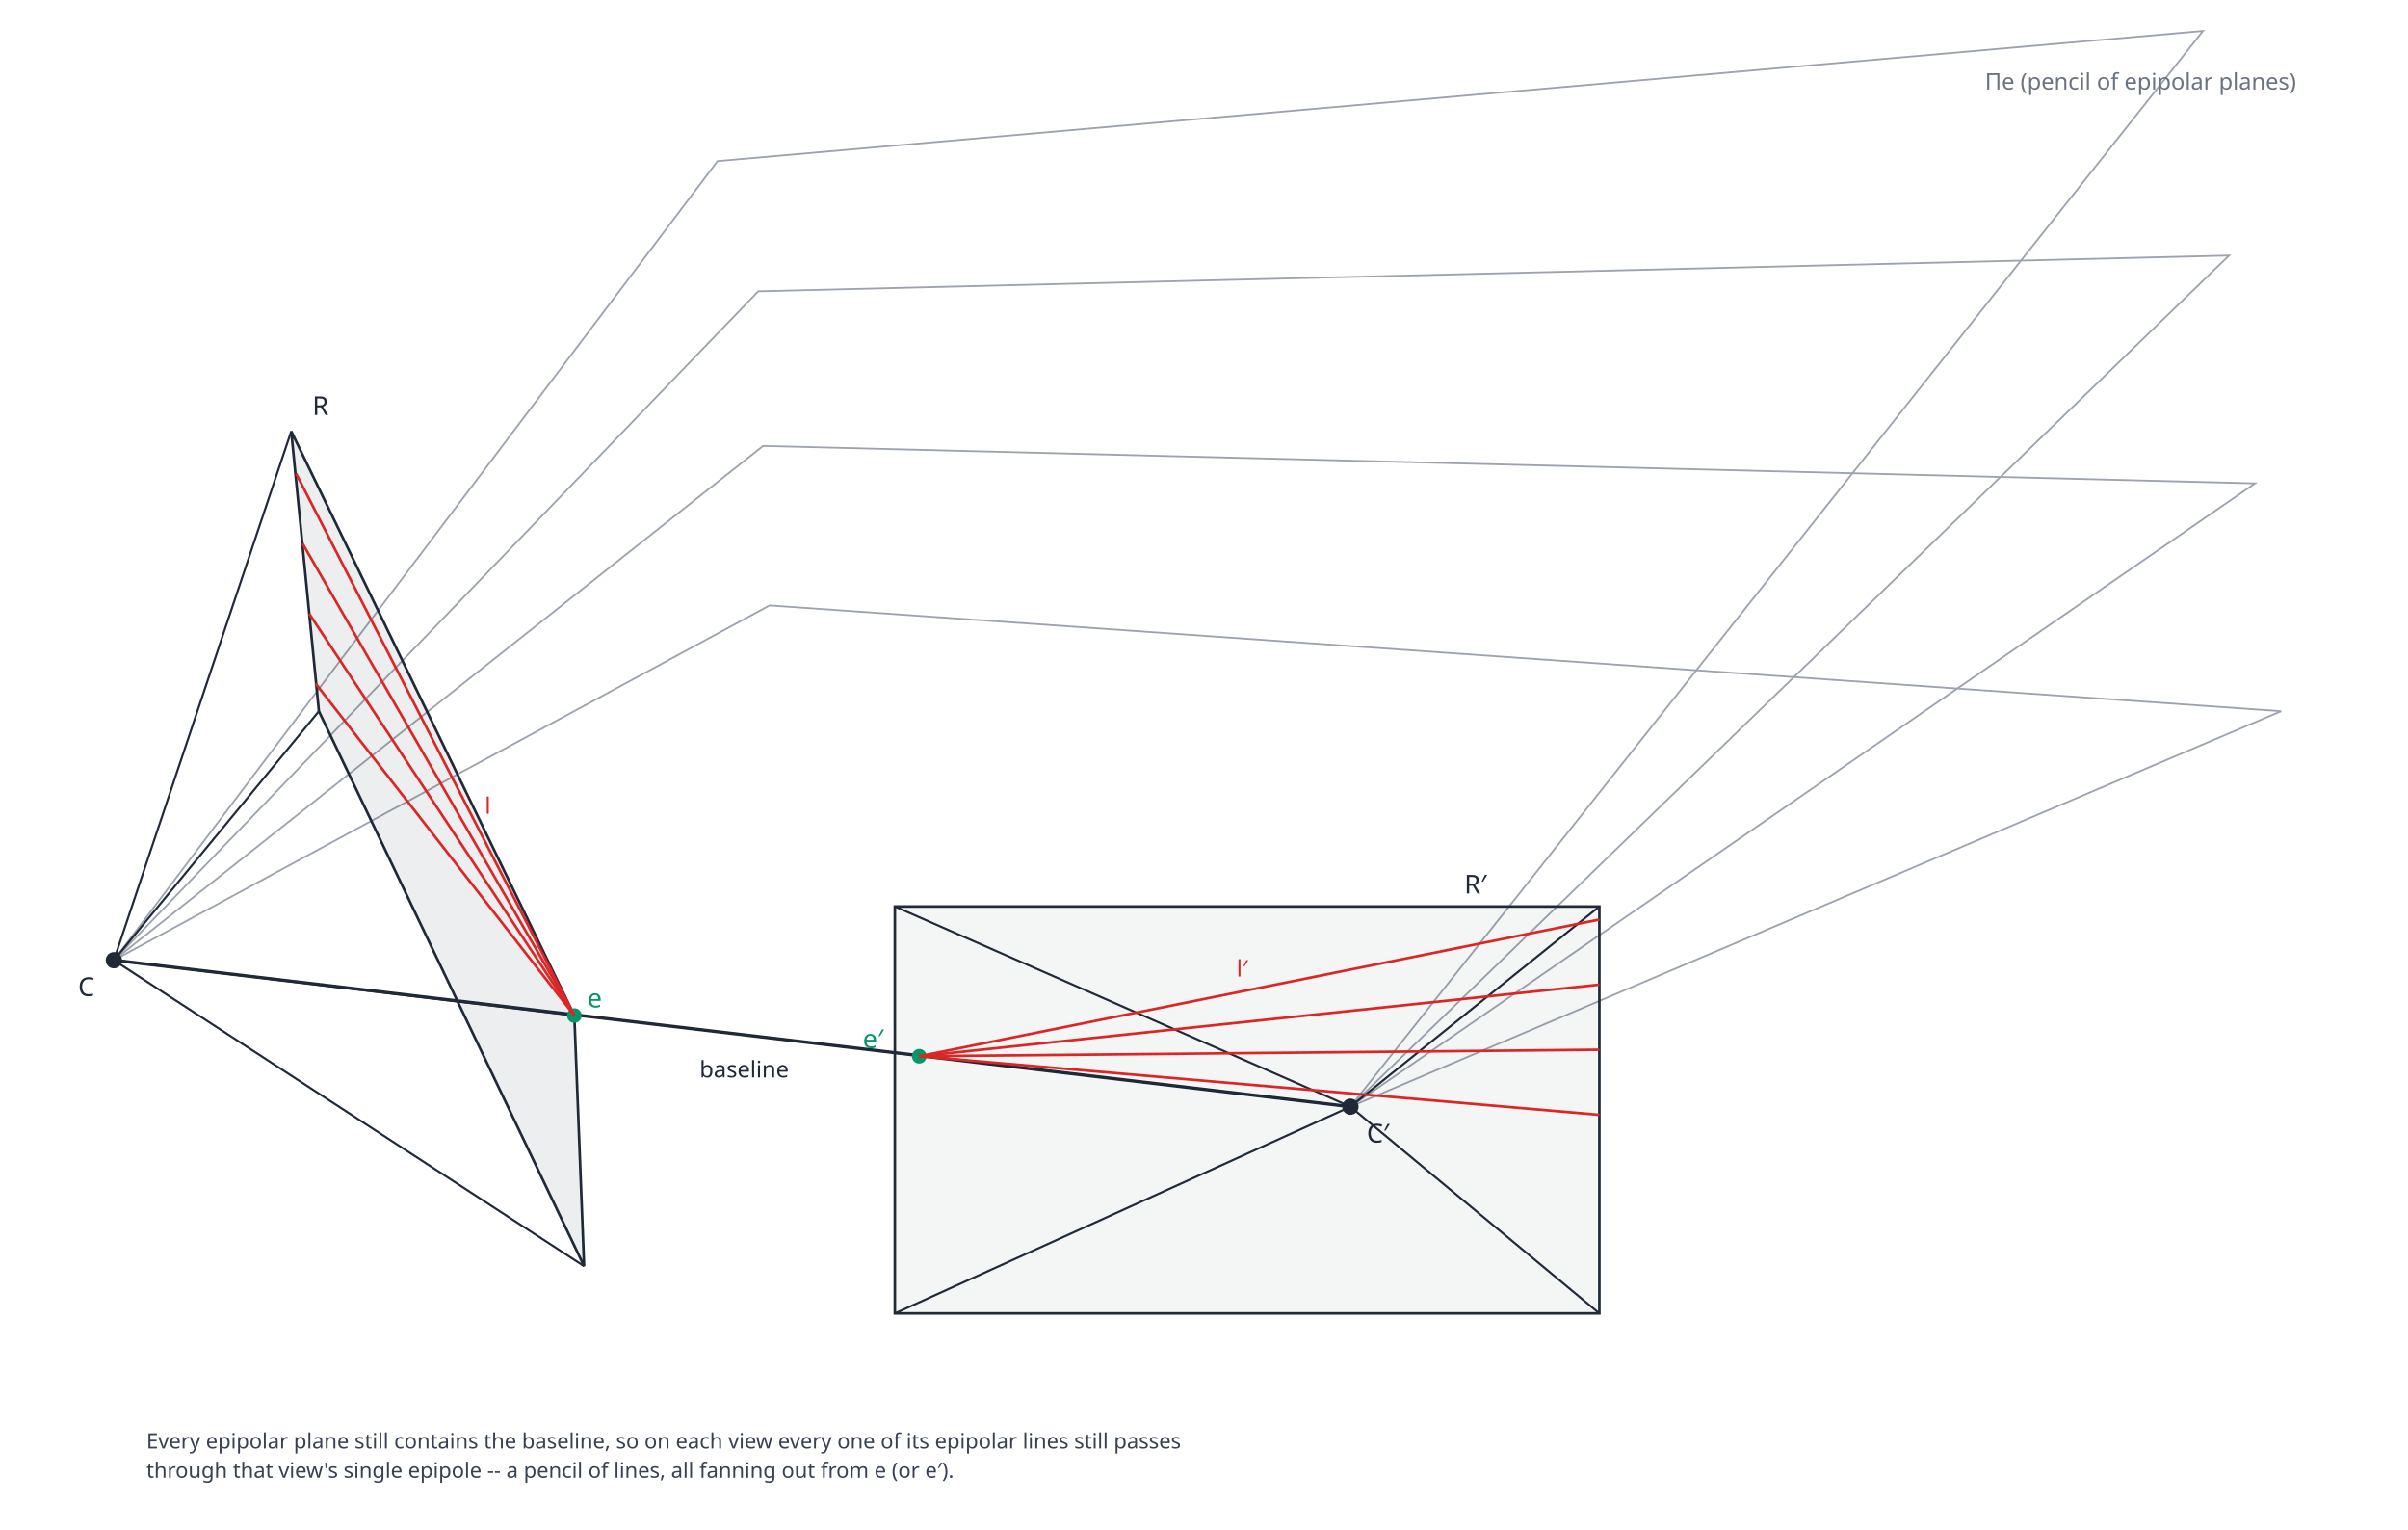
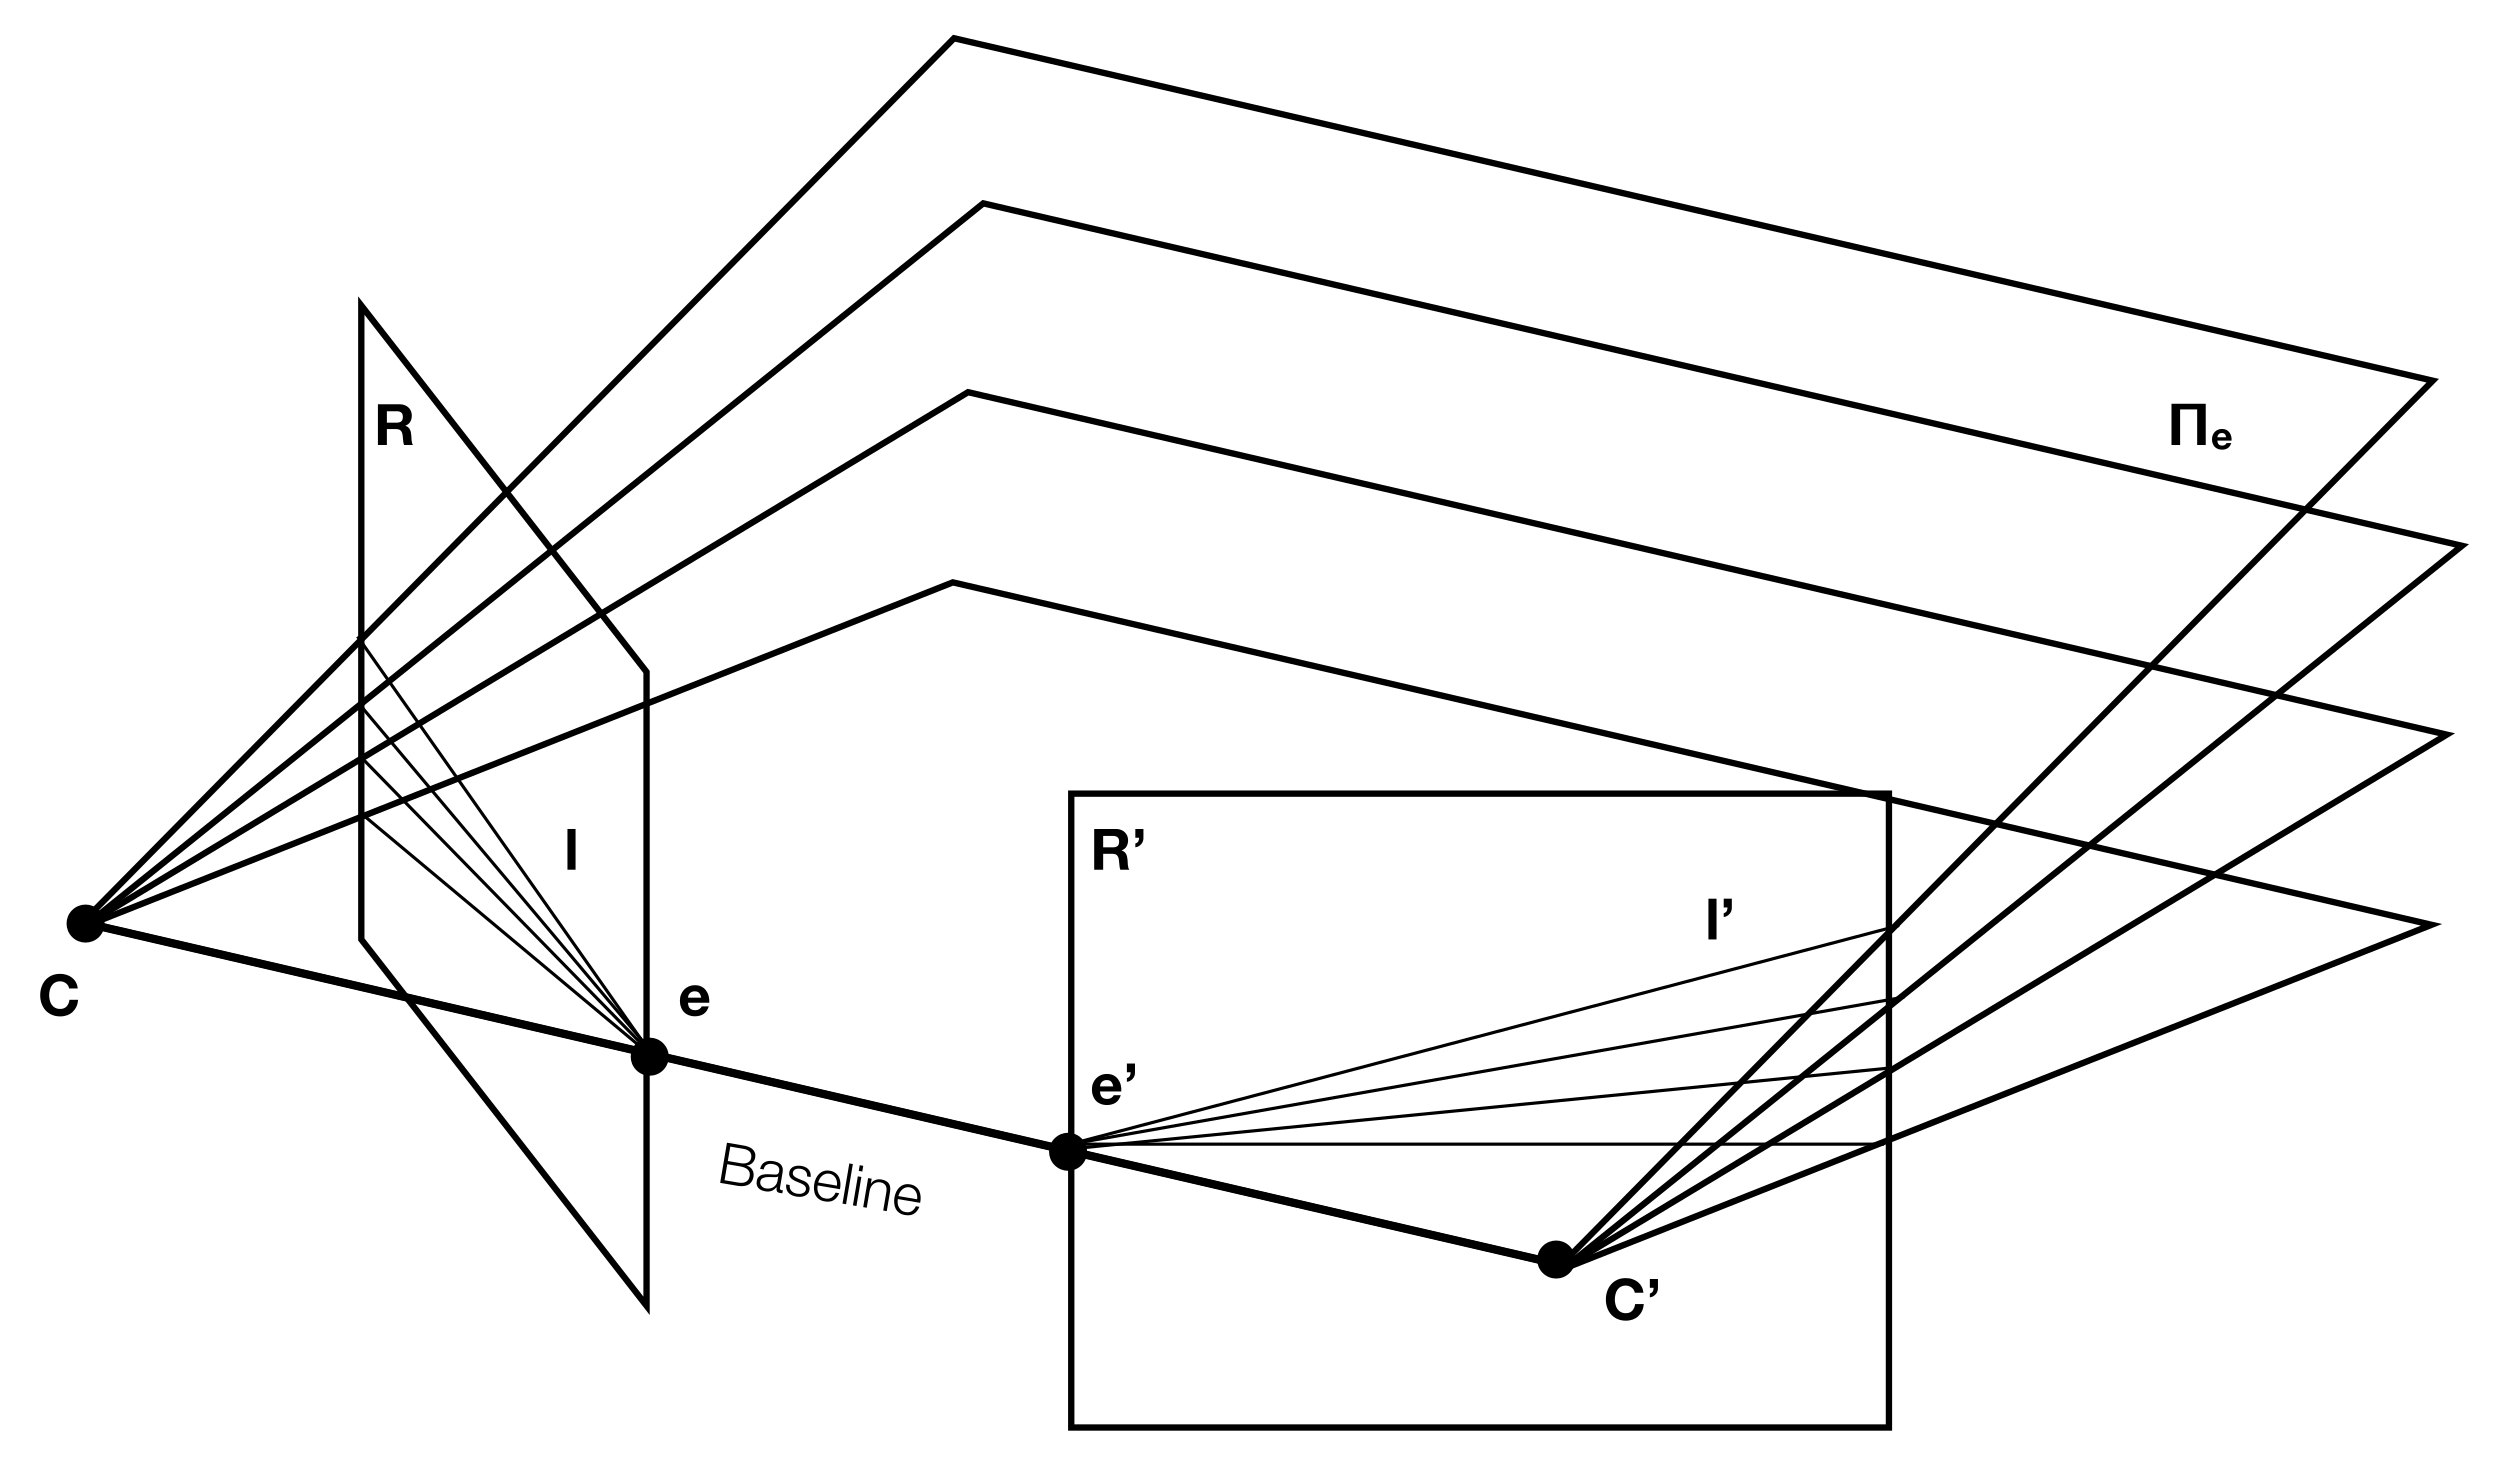
- <svg xmlns="http://www.w3.org/2000/svg" viewBox="0 0 1480 940" font-family="sans-serif" font-size="16">
-   <g fill="none" stroke="#9ca3af" stroke-width="1.1">
-     <polygon points="70,590 441,99 1354,19 830,680" />
-     <polygon points="70,590 466,179 1370,157 830,680" />
-     <polygon points="70,590 469,274 1386,297 830,680" />
-     <polygon points="70,590 473,372 1402,437 830,680" />
+ <svg xmlns="http://www.w3.org/2000/svg" xmlns:xlink="http://www.w3.org/1999/xlink" version="1.1" width="394.4" height="231.2" viewBox="0 0 394.4 231.2">
+   <defs>
+     <clipPath id="clip_1">
+       <path transform="matrix(1,0,0,-1,-98,768.9)" d="M98 537.7H492.4V768.9H98Z" clip-rule="evenodd" />
+     </clipPath>
+     <path id="font_3_55" d="M.402 .313H.171C.172 .324 .174 .335 .177 .348 .181 .36 .188 .372 .197 .384 .206 .395 .217 .405 .233 .412 .247 .42 .266 .424 .289 .424 .324 .424 .349 .414 .366 .396 .384 .377 .395 .35 .402 .313M.171 .224H.544C.547 .264 .543 .302 .534 .339 .525 .376 .509 .408 .488 .437 .468 .466 .441 .489 .408 .506 .375 .523 .337 .531 .293 .531 .254 .531 .218 .524 .185 .51 .153 .496 .125 .477 .102 .453 .079 .428 .061 .399 .048 .366 .035 .333 .029 .297 .029 .258 .029 .218 .035 .181 .048 .148 .06 .114 .077 .085 .1 .061 .123 .037 .15 .019 .183 .006 .216-.007 .252-.014 .293-.014 .352-.014 .402-0 .443 .026 .484 .053 .515 .097 .535 .159H.41C.405 .143 .393 .128 .372 .114 .351 .1 .327 .093 .298 .093 .258 .093 .227 .103 .206 .124 .185 .144 .173 .178 .171 .224Z" />
+     <path id="font_3_62" d="M.058 .714V0H.2V.714H.058Z" />
+     <path id="font_4_63" d="M.431 .294H.097C.1 .317 .105 .34 .113 .363 .122 .385 .133 .405 .147 .422 .161 .439 .178 .453 .198 .463 .218 .473 .241 .479 .267 .479 .292 .479 .315 .473 .335 .463 .355 .453 .372 .439 .386 .422 .4 .405 .411 .385 .418 .363 .426 .341 .43 .318 .431 .294M.097 .241H.494C.495 .277 .492 .313 .484 .348 .476 .383 .463 .414 .445 .441 .426 .468 .402 .49 .373 .506 .344 .523 .308 .531 .267 .531 .226 .531 .191 .523 .162 .508 .132 .492 .108 .471 .089 .446 .07 .42 .056 .391 .047 .358 .038 .326 .034 .292 .034 .258 .034 .222 .038 .187 .048 .154 .057 .121 .07 .092 .089 .067 .108 .042 .132 .022 .162 .008 .191-.007 .226-.014 .267-.014 .332-.014 .383 .002 .418 .034 .454 .066 .479 .111 .492 .17H.429C.419 .13 .401 .098 .375 .074 .349 .05 .313 .038 .267 .038 .237 .038 .211 .044 .19 .057 .169 .07 .151 .086 .137 .105 .123 .124 .113 .146 .106 .171 .1 .195 .097 .219 .097 .241Z" />
+     <path id="font_4_67" d="M.061 .714V.613H.124V.714H.061M.061 .516V0H.124V.516H.061Z" />
+     <path id="font_4_70" d="M.061 .714V0H.124V.714H.061Z" />
+     <path id="font_4_59" d="M.054 .359H.117C.118 .401 .132 .431 .157 .45 .182 .469 .215 .479 .255 .479 .274 .479 .291 .477 .307 .474 .324 .471 .338 .466 .35 .458 .363 .45 .372 .439 .38 .425 .387 .411 .39 .394 .39 .372 .39 .358 .388 .347 .384 .338 .381 .33 .376 .323 .369 .318 .362 .313 .354 .309 .344 .307 .334 .305 .322 .304 .309 .302 .275 .298 .241 .294 .208 .29 .175 .286 .146 .278 .119 .267 .093 .257 .072 .241 .056 .221 .04 .201 .032 .172 .032 .136 .032 .11 .036 .088 .045 .069 .054 .05 .067 .034 .083 .022 .098 .01 .117 .001 .138-.005 .159-.011 .181-.014 .205-.014 .23-.014 .252-.011 .27-.007 .289-.002 .305 .005 .32 .013 .334 .022 .347 .033 .359 .046 .37 .059 .382 .074 .393 .09H.395C.395 .077 .396 .065 .398 .054 .399 .043 .403 .033 .408 .025 .413 .017 .421 .011 .43 .007 .44 .002 .453 0 .469 0 .478 0 .485 .001 .49 .001 .496 .002 .503 .003 .51 .004V.057C.504 .055 .497 .053 .49 .053 .465 .053 .453 .066 .453 .091V.365C.453 .4 .447 .428 .436 .45 .425 .471 .41 .488 .392 .5 .374 .512 .354 .52 .331 .525 .308 .529 .286 .531 .263 .531 .233 .531 .206 .528 .181 .521 .156 .515 .135 .504 .117 .49 .098 .476 .084 .459 .073 .437 .062 .415 .056 .389 .054 .359M.39 .282V.2C.39 .175 .385 .152 .375 .132 .366 .112 .353 .095 .336 .081 .32 .067 .301 .056 .279 .049 .257 .042 .234 .038 .21 .038 .195 .038 .181 .04 .167 .045 .153 .05 .141 .057 .13 .066 .119 .075 .111 .085 .104 .098 .098 .11 .095 .124 .095 .14 .095 .165 .102 .185 .117 .199 .133 .212 .152 .223 .175 .23 .198 .237 .224 .243 .253 .247 .281 .25 .308 .254 .335 .259 .344 .26 .354 .263 .365 .266 .376 .269 .384 .275 .388 .282H.39Z" />
+     <path id="font_4_72" d="M.059 .516V0H.122V.301C.123 .327 .127 .35 .134 .372 .142 .394 .153 .412 .166 .428 .18 .444 .197 .456 .216 .465 .236 .474 .259 .479 .284 .479 .309 .479 .33 .475 .347 .466 .364 .458 .378 .447 .388 .433 .398 .419 .405 .403 .409 .384 .413 .365 .415 .344 .415 .322V0H.478V.332C.478 .363 .475 .391 .469 .415 .463 .44 .453 .461 .438 .478 .423 .495 .404 .508 .38 .517 .355 .527 .325 .531 .289 .531 .252 .531 .219 .522 .188 .503 .157 .484 .136 .459 .124 .427H.122V.516H.059Z" />
+     <path id="font_4_77" d="M.369 .366H.432C.431 .394 .425 .418 .415 .439 .405 .459 .392 .476 .374 .49 .357 .504 .338 .515 .315 .521 .293 .528 .269 .531 .243 .531 .22 .531 .198 .529 .174 .523 .151 .518 .131 .51 .112 .498 .093 .487 .078 .472 .067 .453 .055 .435 .049 .412 .049 .386 .049 .364 .053 .346 .06 .331 .067 .316 .077 .303 .09 .293 .103 .282 .119 .274 .136 .267 .153 .26 .172 .253 .193 .248L.274 .23C.288 .227 .302 .223 .315 .218 .329 .213 .341 .208 .352 .201 .363 .194 .371 .185 .377 .175 .384 .164 .387 .151 .387 .136 .387 .118 .382 .103 .373 .091 .364 .078 .353 .068 .339 .06 .325 .052 .31 .046 .293 .043 .277 .04 .261 .038 .246 .038 .204 .038 .169 .049 .14 .071 .112 .092 .097 .124 .094 .167H.031C.036 .104 .058 .058 .096 .029 .133 .001 .182-.014 .243-.014 .267-.014 .291-.011 .316-.006 .341-0 .363 .009 .382 .021 .402 .033 .418 .049 .431 .069 .444 .089 .45 .112 .45 .14 .45 .163 .446 .183 .437 .199 .428 .216 .417 .23 .403 .241 .39 .253 .374 .262 .356 .269 .339 .276 .321 .281 .303 .283L.219 .302C.208 .305 .197 .309 .184 .313 .171 .317 .16 .323 .149 .329 .138 .336 .13 .344 .122 .354 .116 .364 .112 .375 .112 .389 .112 .406 .116 .42 .123 .431 .13 .443 .14 .452 .152 .459 .164 .466 .177 .471 .192 .474 .206 .477 .22 .479 .234 .479 .252 .479 .269 .476 .285 .472 .301 .468 .315 .461 .328 .452 .34 .442 .35 .43 .357 .416 .364 .402 .368 .385 .369 .366Z" />
+     <path id="font_3_83" d="M.068 .714V.56H.134C.134 .535 .129 .514 .12 .497 .111 .48 .093 .467 .068 .459V.393C.089 .395 .108 .401 .126 .411 .143 .421 .158 .433 .171 .448 .184 .462 .194 .479 .201 .499 .207 .518 .211 .539 .21 .561V.714H.068Z" />
+     <path id="font_14_2" d="M.09 0V.723H.69V0H.54V.624H.241V0H.09Z" />
+     <path id="font_4_31" d="M.14 .4V.656H.374C.481 .656 .535 .611 .535 .522 .535 .505 .532 .489 .525 .475 .518 .46 .508 .447 .495 .436 .482 .425 .465 .416 .445 .41 .425 .404 .401 .4 .374 .4H.14M.072 .714V0H.374C.413 0 .446 .003 .473 .01 .501 .017 .524 .026 .543 .037 .563 .048 .578 .061 .589 .076 .6 .091 .609 .105 .615 .12 .621 .135 .625 .15 .627 .164 .629 .179 .63 .191 .63 .203 .63 .249 .616 .288 .589 .32 .562 .352 .525 .371 .479 .377V.379C.498 .383 .514 .39 .529 .4 .544 .41 .557 .422 .569 .436 .579 .45 .588 .466 .594 .484 .6 .502 .603 .52 .603 .539 .603 .572 .597 .6 .584 .622 .571 .645 .554 .663 .533 .676 .512 .69 .488 .7 .46 .705 .433 .711 .404 .714 .374 .714H.072M.14 .058V.343H.374C.435 .343 .481 .331 .513 .308 .546 .285 .562 .251 .562 .205 .562 .176 .557 .152 .547 .133 .537 .114 .523 .099 .506 .088 .489 .076 .469 .068 .446 .064 .423 .06 .399 .058 .374 .058H.14Z" />
+     <clipPath id="clip_37">
+       <path transform="matrix(1,0,0,-1,-98,768.9)" d="M0 0H595V842H0Z" />
+     </clipPath>
+     <path id="font_3_25" d="M.545 .474H.697C.692 .515 .681 .552 .663 .584 .645 .616 .622 .642 .595 .664 .567 .686 .535 .702 .5 .713 .465 .725 .428 .73 .389 .73 .334 .73 .285 .721 .241 .702 .198 .682 .161 .656 .131 .622 .101 .588 .078 .548 .062 .502 .046 .457 .038 .407 .038 .354 .038 .302 .046 .254 .062 .209 .078 .164 .101 .125 .131 .091 .161 .058 .198 .032 .241 .013 .285-.006 .334-.016 .389-.016 .433-.016 .473-.009 .51 .004 .547 .018 .579 .037 .606 .062 .633 .088 .655 .118 .672 .154 .689 .19 .699 .231 .703 .275H.551C.545 .227 .528 .189 .501 .159 .474 .13 .437 .115 .389 .115 .354 .115 .324 .122 .299 .136 .274 .149 .254 .168 .239 .19 .224 .213 .212 .238 .206 .267 .199 .295 .195 .324 .195 .354 .195 .385 .199 .416 .206 .445 .212 .474 .224 .5 .239 .523 .254 .546 .274 .565 .299 .578 .324 .592 .354 .599 .389 .599 .408 .599 .427 .595 .444 .589 .462 .583 .478 .574 .492 .563 .506 .551 .518 .538 .527 .523 .536 .508 .542 .492 .545 .474Z" />
+     <path id="font_3_40" d="M.226 .392V.592H.398C.434 .592 .461 .584 .479 .568 .497 .553 .506 .528 .506 .493 .506 .457 .497 .431 .479 .415 .461 .4 .434 .392 .398 .392H.226M.069 .714V0H.226V.279H.383C.422 .279 .451 .271 .468 .253 .485 .236 .497 .209 .502 .171 .506 .142 .509 .112 .511 .081 .513 .05 .518 .023 .527 0H.684C.677 .01 .671 .022 .667 .037 .664 .051 .661 .066 .659 .082 .658 .098 .657 .114 .656 .129 .655 .145 .655 .158 .654 .169 .653 .187 .65 .205 .646 .223 .643 .241 .637 .258 .629 .273 .621 .288 .611 .301 .598 .312 .585 .323 .569 .331 .55 .336V.338C.59 .354 .619 .378 .636 .408 .654 .439 .663 .475 .663 .517 .663 .544 .658 .57 .648 .594 .639 .617 .625 .638 .606 .656 .588 .674 .566 .688 .54 .698 .515 .709 .486 .714 .454 .714H.069Z" />
+   </defs>
+   <g clip-path="url(#clip_1)">
+     <g clip-path="url(#clip_37)">
+       <path transform="matrix(1,0,0,1,-98,-73.1)" stroke-width="1" stroke-linecap="butt" stroke-miterlimit="4" stroke-linejoin="miter" fill="none" stroke="#000000" d="M248.504 79.135 481.787 133.159 344.21 272.718 110.927 218.694 248.504 79.135ZM248.504 79.135" />
+       <path transform="matrix(1,0,0,1,-98,-73.1)" stroke-width="1" stroke-linecap="butt" stroke-miterlimit="4" stroke-linejoin="miter" fill="none" stroke="#000000" d="M253.117 105.183 486.4 159.207 345.283 272.718 112 218.694 253.117 105.183ZM253.117 105.183" />
+       <path transform="matrix(1,0,0,1,-98,-73.1)" stroke-width="1" stroke-linecap="butt" stroke-miterlimit="4" stroke-linejoin="miter" fill="none" stroke="#000000" d="M250.718 134.972 484.001 188.996 345.283 272.774 112 218.75 250.718 134.972ZM250.718 134.972" />
+       <path transform="matrix(1,0,0,1,-98,-73.1)" stroke-width="1" stroke-linecap="butt" stroke-miterlimit="4" stroke-linejoin="miter" fill="none" stroke="#000000" d="M248.316 164.974 481.599 218.997 345.283 273.027 112 219.003 248.316 164.974ZM248.316 164.974" />
+       <path transform="matrix(1,0,0,1,-98,-73.1)" stroke-width="1" stroke-linecap="butt" stroke-miterlimit="4" stroke-linejoin="miter" fill="none" stroke="#000000" d="M267 198.305H396V298.305H267Z" />
+       <path transform="matrix(1,0,0,1,-98,-73.1)" stroke-width=".5" stroke-linecap="butt" stroke-miterlimit="4" stroke-linejoin="miter" fill="none" stroke="#000000" d="M267.2 253.508 397.6 219.102" />
+       <path transform="matrix(1,0,0,1,-98,-73.1)" stroke-width="1" stroke-linecap="butt" stroke-miterlimit="4" stroke-linejoin="miter" fill="none" stroke="#000000" d="M155 121.305 200 179.102V279.102L155 221.305V121.305ZM155 121.305" />
+       <path transform="matrix(1,0,0,-1,-98,768.9)" d="M345.268 568.428C346.244 569.404 346.244 570.987 345.268 571.963 344.291 572.939 342.709 572.939 341.732 571.963 340.756 570.987 340.756 569.404 341.732 568.428 342.709 567.451 344.291 567.451 345.268 568.428" />
+       <path transform="matrix(1,0,0,1,-98,-73.1)" stroke-width="1" stroke-linecap="butt" stroke-miterlimit="4" stroke-linejoin="miter" fill="none" stroke="#000000" d="M345.268 273.572C346.244 272.596 346.244 271.013 345.268 270.037 344.291 269.061 342.709 269.061 341.732 270.037 340.756 271.013 340.756 272.596 341.732 273.572 342.709 274.549 344.291 274.549 345.268 273.572" />
+       <path transform="matrix(1,0,0,-1,-98,768.9)" d="M202.268 600.428C203.244 601.404 203.244 602.987 202.268 603.963 201.292 604.939 199.708 604.939 198.732 603.963 197.756 602.987 197.756 601.404 198.732 600.428 199.708 599.451 201.292 599.451 202.268 600.428" />
+       <path transform="matrix(1,0,0,1,-98,-73.1)" stroke-width="1" stroke-linecap="butt" stroke-miterlimit="4" stroke-linejoin="miter" fill="none" stroke="#000000" d="M202.268 241.572C203.244 240.596 203.244 239.013 202.268 238.037 201.292 237.061 199.708 237.061 198.732 238.037 197.756 239.013 197.756 240.596 198.732 241.572 199.708 242.549 201.292 242.549 202.268 241.572" />
+       <path transform="matrix(1,0,0,1,-98,-73.1)" stroke-width=".5" stroke-linecap="butt" stroke-miterlimit="4" stroke-linejoin="miter" fill="none" stroke="#000000" d="M268 253.406 398.4 230.398" />
+       <path transform="matrix(1,0,0,1,-98,-73.1)" stroke-width=".5" stroke-linecap="butt" stroke-miterlimit="4" stroke-linejoin="miter" fill="none" stroke="#000000" d="M266.4 254.398 396 241.602" />
+       <path transform="matrix(1,0,0,1,-98,-73.1)" stroke-width=".5" stroke-linecap="butt" stroke-miterlimit="4" stroke-linejoin="miter" fill="none" stroke="#000000" d="M266.4 253.602 395.2 253.602" />
+       <path transform="matrix(1,0,0,1,-98,-73.1)" stroke-width=".5" stroke-linecap="butt" stroke-miterlimit="4" stroke-linejoin="miter" fill="none" stroke="#000000" d="M155.2 184.797 200.6 238.797" />
+       <path transform="matrix(1,0,0,1,-98,-73.1)" stroke-width=".5" stroke-linecap="butt" stroke-miterlimit="4" stroke-linejoin="miter" fill="none" stroke="#000000" d="M155.2 192.797 200.4 239" />
+       <path transform="matrix(1,0,0,1,-98,-73.1)" stroke-width=".5" stroke-linecap="butt" stroke-miterlimit="4" stroke-linejoin="miter" fill="none" stroke="#000000" d="M155.2 201.602 200.2 239.203" />
+       <path transform="matrix(1,0,0,1,-98,-73.1)" stroke-width=".5" stroke-linecap="butt" stroke-miterlimit="4" stroke-linejoin="miter" fill="none" stroke="#000000" d="M154.4 173.508 200 238.305" />
+       <path transform="matrix(1,0,0,-1,-98,768.9)" d="M113.268 621.428C114.244 622.404 114.244 623.987 113.268 624.963 112.291 625.939 110.709 625.939 109.732 624.963 108.756 623.987 108.756 622.404 109.732 621.428 110.709 620.451 112.291 620.451 113.268 621.428" />
+       <path transform="matrix(1,0,0,1,-98,-73.1)" stroke-width="1" stroke-linecap="butt" stroke-miterlimit="4" stroke-linejoin="miter" fill="none" stroke="#000000" d="M113.268 220.572C114.244 219.596 114.244 218.013 113.268 217.037 112.291 216.061 110.709 216.061 109.732 217.037 108.756 218.013 108.756 219.596 109.732 220.572 110.709 221.549 112.291 221.549 113.268 220.572" />
+       <path transform="matrix(1,0,0,-1,-98,768.9)" d="M268.268 585.428C269.244 586.404 269.244 587.987 268.268 588.963 267.291 589.939 265.709 589.939 264.732 588.963 263.756 587.987 263.756 586.404 264.732 585.428 265.709 584.451 267.291 584.451 268.268 585.428" />
+       <path transform="matrix(1,0,0,1,-98,-73.1)" stroke-width="1" stroke-linecap="butt" stroke-miterlimit="4" stroke-linejoin="miter" fill="none" stroke="#000000" d="M268.268 256.572C269.244 255.596 269.244 254.013 268.268 253.037 267.291 252.061 265.709 252.061 264.732 253.037 263.756 254.013 263.756 255.596 264.732 256.572 265.709 257.549 267.291 257.549 268.268 256.572" />
+       <use data-text="C" xlink:href="#font_3_25" transform="matrix(9,0,0,-9,6,160.205)" />
+       <use data-text="C" xlink:href="#font_3_25" transform="matrix(9,0,0,-9,253,208.205)" />
+       <use data-text="’" xlink:href="#font_3_83" transform="matrix(9,0,0,-9,259.669,208.205)" />
+       <use data-text="l" xlink:href="#font_3_62" transform="matrix(9,0,0,-9,269,148.205)" />
+       <use data-text="’" xlink:href="#font_3_83" transform="matrix(9,0,0,-9,271.322,148.205)" />
+       <use data-text="l" xlink:href="#font_3_62" transform="matrix(9,0,0,-9,89,137.205)" />
+       <use data-text="e" xlink:href="#font_3_55" transform="matrix(9,0,0,-9,172,174.205)" />
+       <use data-text="’" xlink:href="#font_3_83" transform="matrix(9,0,0,-9,177.166,174.205)" />
+       <use data-text="e" xlink:href="#font_3_55" transform="matrix(9,0,0,-9,107,160.205)" />
+       <use data-text="R" xlink:href="#font_3_40" transform="matrix(9,0,0,-9,172,137.205)" />
+       <use data-text="’" xlink:href="#font_3_83" transform="matrix(9,0,0,-9,178.498,137.205)" />
+       <use data-text="R" xlink:href="#font_3_40" transform="matrix(9,0,0,-9,59,70.205)" />
+       <use data-text="Π" xlink:href="#font_14_2" transform="matrix(9,0,0,-9,341.765,70.205)" />
+       <use data-text="e" xlink:href="#font_3_55" transform="matrix(6,0,0,-6,348.791,70.856)" />
+       <use data-text="B" xlink:href="#font_4_31" transform="matrix(8.873,1.505,1.505,-8.873,112.975,186.5)" />
+       <use data-text="a" xlink:href="#font_4_59" transform="matrix(8.873,1.505,1.505,-8.873,118.894,187.504)" />
+       <use data-text="s" xlink:href="#font_4_77" transform="matrix(8.873,1.505,1.505,-8.873,123.499,188.285)" />
+       <use data-text="e" xlink:href="#font_4_63" transform="matrix(8.873,1.505,1.505,-8.873,127.767,189.009)" />
+       <use data-text="l" xlink:href="#font_4_70" transform="matrix(8.873,1.505,1.505,-8.873,132.372,189.791)" />
+       <use data-text="i" xlink:href="#font_4_67" transform="matrix(8.873,1.505,1.505,-8.873,134.014,190.069)" />
+       <use data-text="n" xlink:href="#font_4_72" transform="matrix(8.873,1.505,1.505,-8.873,135.655,190.348)" />
+       <use data-text="e" xlink:href="#font_4_63" transform="matrix(8.873,1.505,1.505,-8.873,140.42,191.156)" />
+     </g>
  </g>
-   <text x="1220" y="55" fill="#6b7280" font-size="14">Πe (pencil of epipolar planes)</text>
-   <line x1="70" y1="590" x2="830" y2="680" stroke="#1f2937" stroke-width="2" />
-   <text x="430" y="662" fill="#1f2937" font-size="14">baseline</text>
-   <polygon points="179,265 353,624 359,778 196,437" fill="#1f2937" fill-opacity="0.08" stroke="#1f2937" stroke-width="1.6" />
-   <text x="192" y="255" fill="#1f2937">R</text>
-   <line x1="70" y1="590" x2="179" y2="265" stroke="#1f2937" stroke-width="1.3" />
-   <line x1="70" y1="590" x2="353" y2="624" stroke="#1f2937" stroke-width="1.3" />
-   <line x1="70" y1="590" x2="359" y2="778" stroke="#1f2937" stroke-width="1.3" />
-   <line x1="70" y1="590" x2="196" y2="437" stroke="#1f2937" stroke-width="1.3" />
-   <circle cx="70" cy="590" r="5" fill="#1f2937" />
-   <text x="48" y="612" fill="#1f2937">C</text>
-   <circle cx="353" cy="624" r="4.5" fill="#059669" />
-   <text x="361" y="619" fill="#059669">e</text>
-   <line x1="353" y1="624" x2="182" y2="291" stroke="#dc2626" stroke-width="1.6" />
-   <line x1="353" y1="624" x2="186" y2="334" stroke="#dc2626" stroke-width="1.6" />
-   <line x1="353" y1="624" x2="190" y2="377" stroke="#dc2626" stroke-width="1.6" />
-   <line x1="353" y1="624" x2="194" y2="420" stroke="#dc2626" stroke-width="1.6" />
-   <text x="298" y="500" fill="#dc2626" font-size="14">l</text>
-   <rect x="550" y="557" width="433" height="250" fill="#1f2937" fill-opacity="0.05" stroke="#1f2937" stroke-width="1.6" />
-   <text x="900" y="549" fill="#1f2937">R′</text>
-   <line x1="830" y1="680" x2="550" y2="557" stroke="#1f2937" stroke-width="1.3" />
-   <line x1="830" y1="680" x2="983" y2="557" stroke="#1f2937" stroke-width="1.3" />
-   <line x1="830" y1="680" x2="983" y2="807" stroke="#1f2937" stroke-width="1.3" />
-   <line x1="830" y1="680" x2="550" y2="807" stroke="#1f2937" stroke-width="1.3" />
-   <circle cx="830" cy="680" r="5" fill="#1f2937" />
-   <text x="840" y="702" fill="#1f2937">C′</text>
-   <circle cx="565" cy="649" r="4.5" fill="#059669" />
-   <text x="543" y="644" fill="#059669" text-anchor="end">e′</text>
-   <line x1="565" y1="649" x2="983" y2="565" stroke="#dc2626" stroke-width="1.6" />
-   <line x1="565" y1="649" x2="983" y2="605" stroke="#dc2626" stroke-width="1.6" />
-   <line x1="565" y1="649" x2="983" y2="645" stroke="#dc2626" stroke-width="1.6" />
-   <line x1="565" y1="649" x2="983" y2="685" stroke="#dc2626" stroke-width="1.6" />
-   <text x="760" y="600" fill="#dc2626" font-size="14">l′</text>
-   <text x="90" y="890" fill="#374151" font-size="13">Every epipolar plane still contains the baseline, so on each view every one of its epipolar lines still passes</text>
-   <text x="90" y="908" fill="#374151" font-size="13">through that view's single epipole -- a pencil of lines, all fanning out from e (or e′).</text>
</svg>
